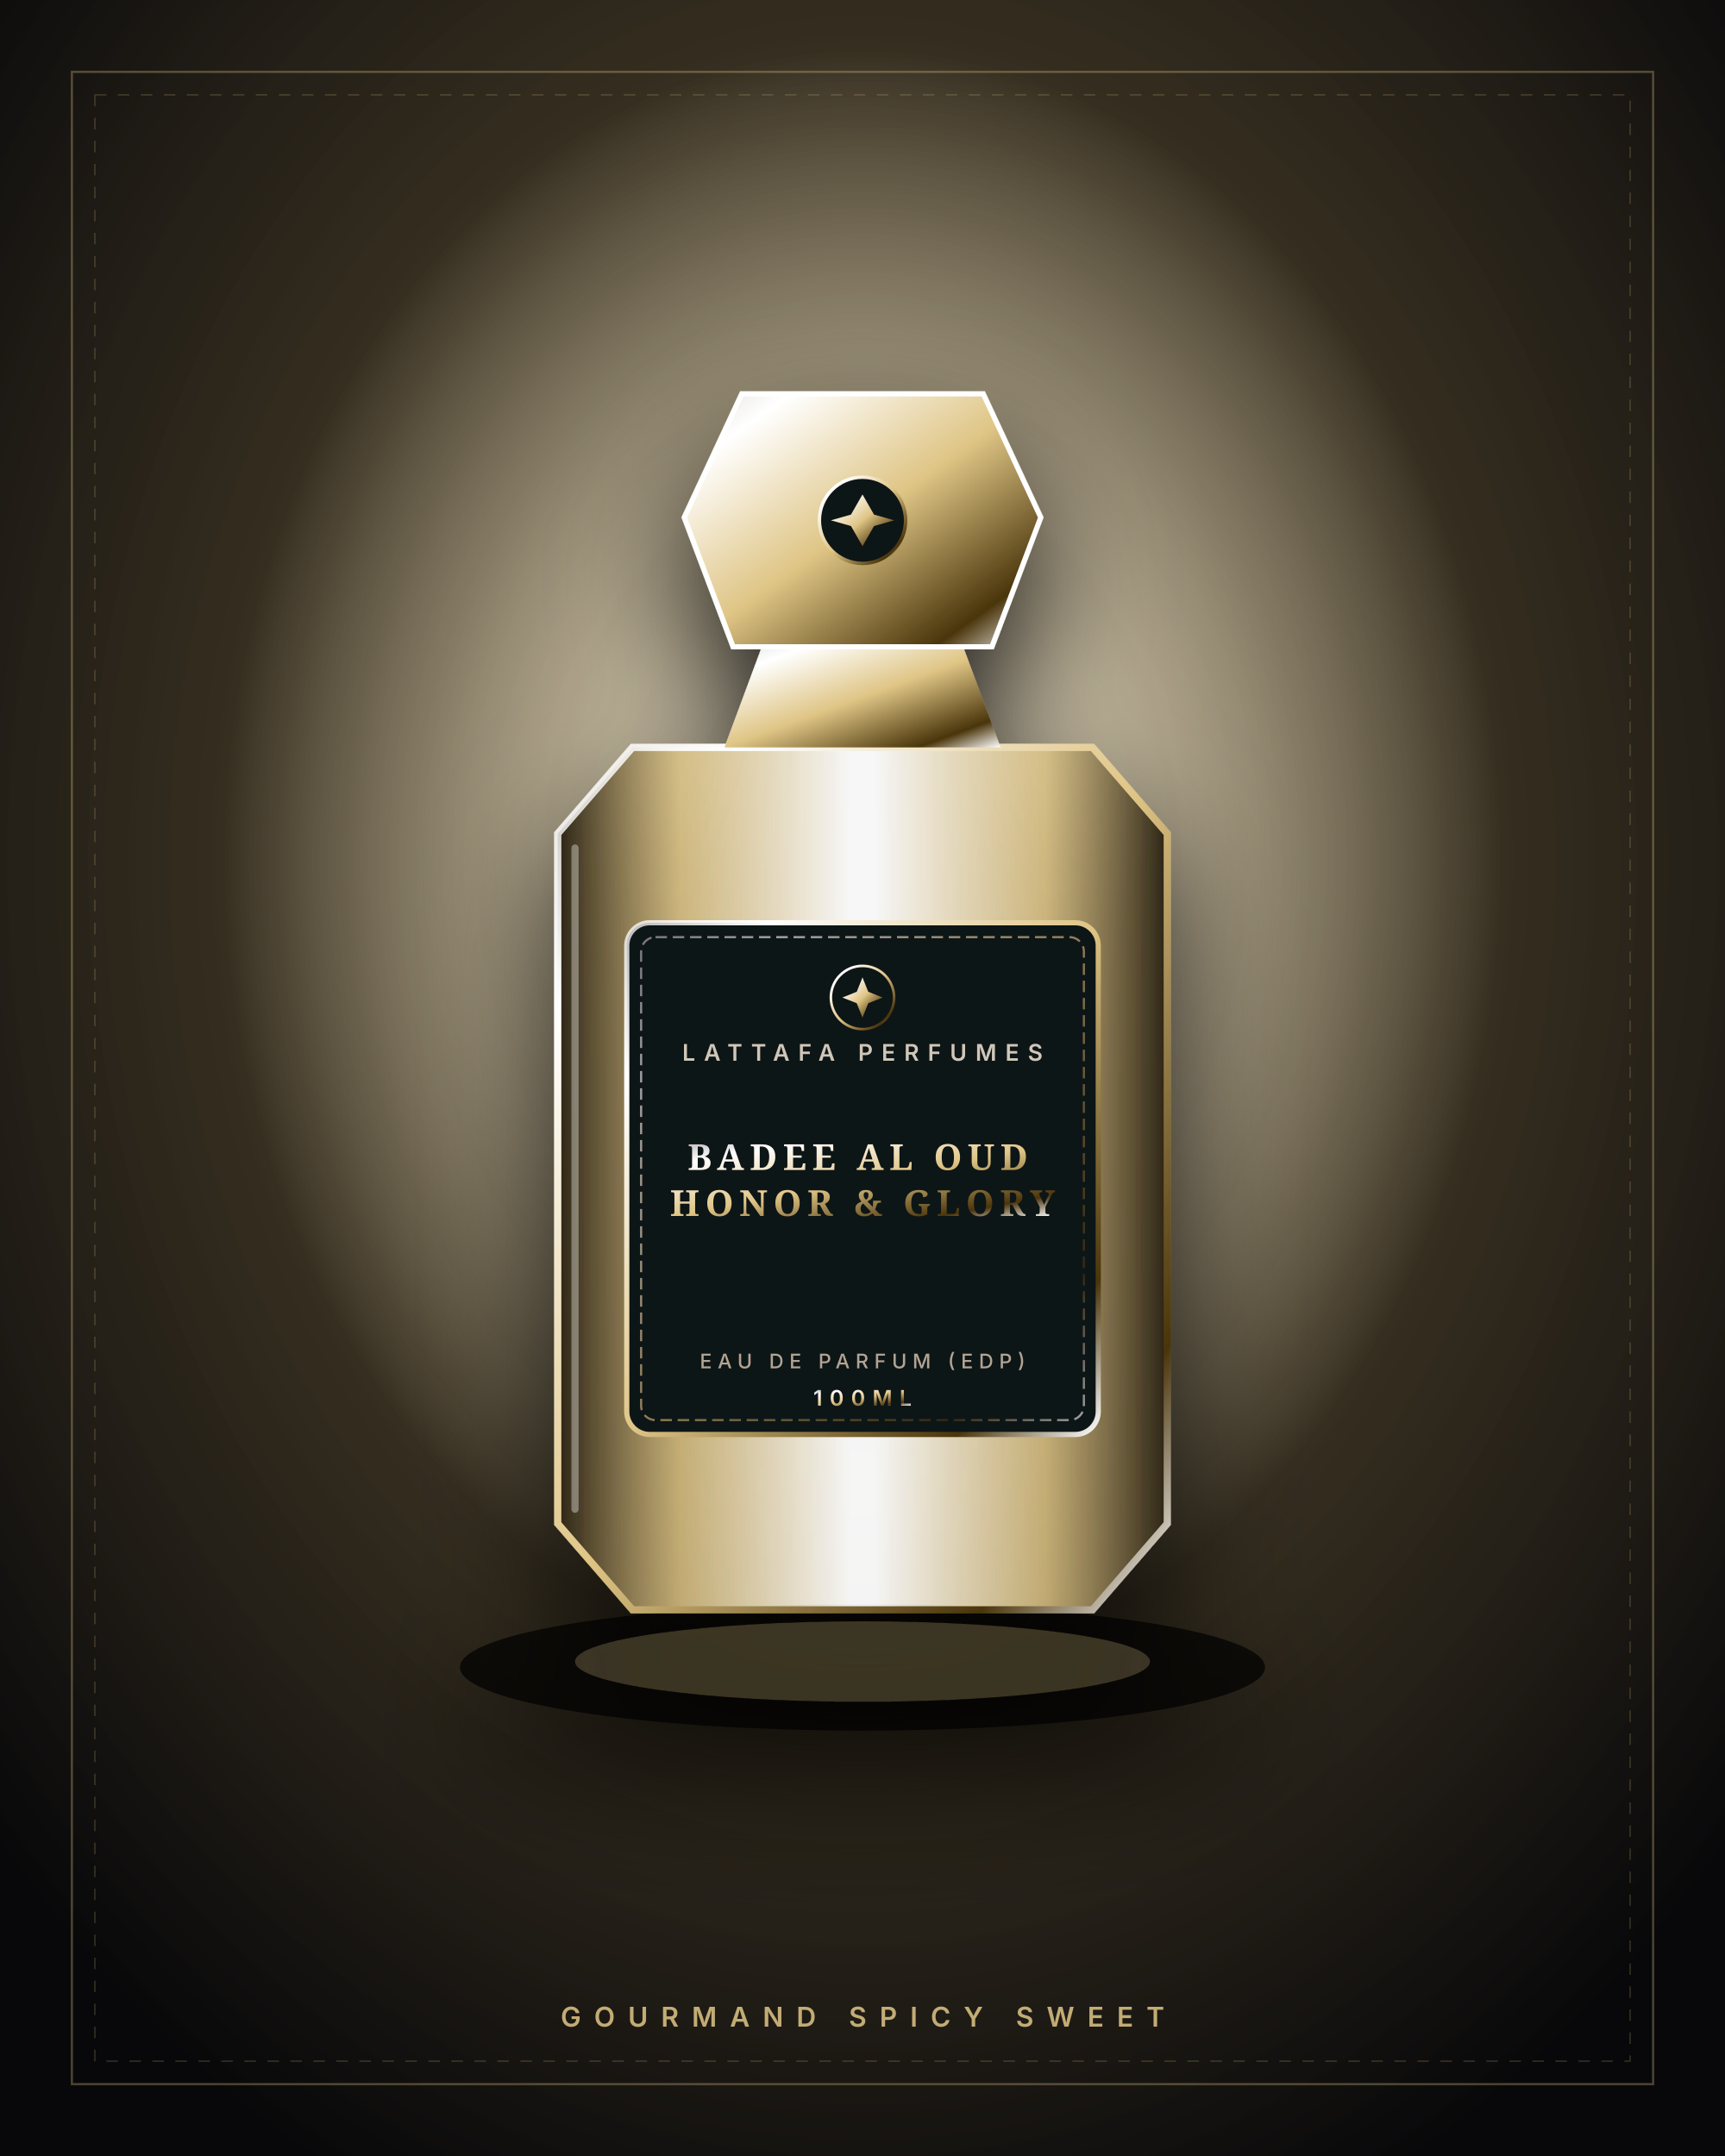
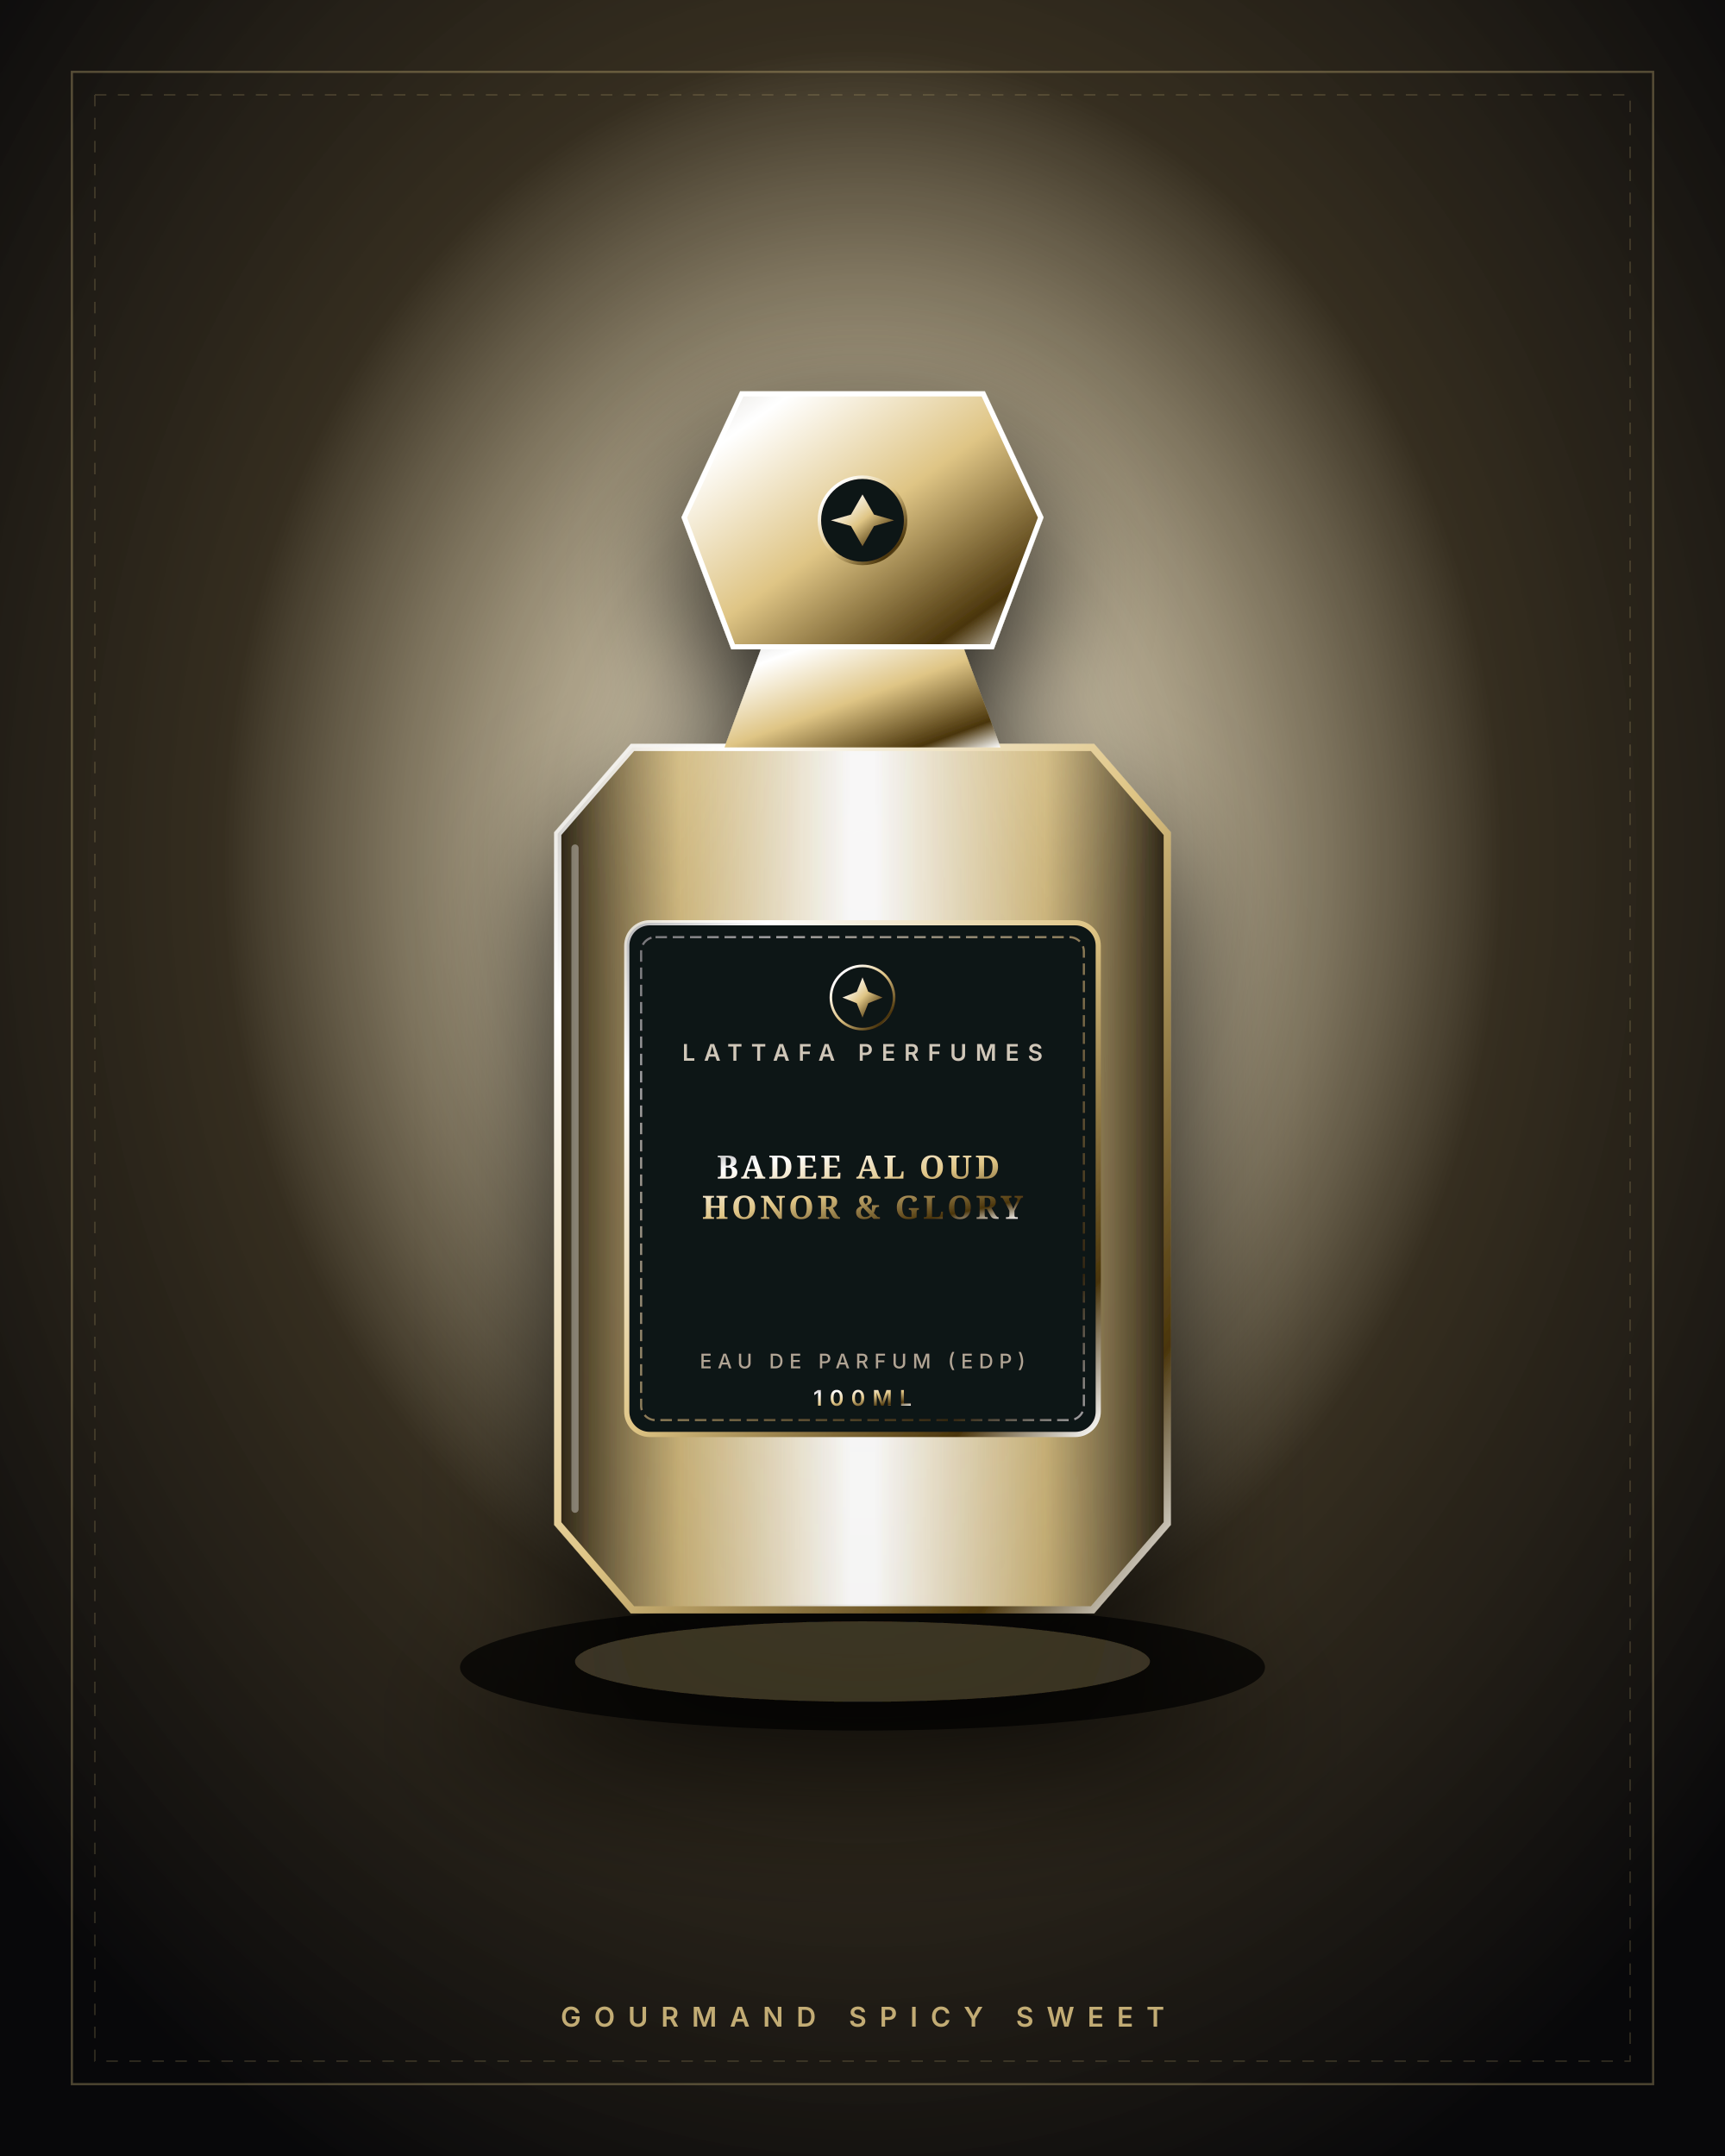
<svg xmlns="http://www.w3.org/2000/svg" viewBox="0 0 600 750" width="600" height="750">
  <defs>
    <radialGradient id="ambG" cx="50%" cy="40%" r="68%">
      <stop offset="0%" stop-color="#dfc585" stop-opacity="0.32" />
      <stop offset="55%" stop-color="#2c2415" stop-opacity="0.95" />
      <stop offset="100%" stop-color="#08080a" />
    </radialGradient>
    <linearGradient id="metalG" x1="0%" y1="0%" x2="100%" y2="100%">
      <stop offset="0%" stop-color="#ffffff" stop-opacity="0.7" />
      <stop offset="15%" stop-color="#ffffff" />
      <stop offset="50%" stop-color="#dfc585" />
      <stop offset="85%" stop-color="#4a350b" />
      <stop offset="100%" stop-color="#ffffff" />
    </linearGradient>
    <linearGradient id="bodyG" x1="0%" y1="0%" x2="100%" y2="0%">
      <stop offset="0%" stop-color="#2c2415" />
      <stop offset="20%" stop-color="#dfc585" stop-opacity="0.75" />
      <stop offset="48%" stop-color="#ffffff" stop-opacity="0.92" />
      <stop offset="52%" stop-color="#ffffff" stop-opacity="0.92" />
      <stop offset="80%" stop-color="#dfc585" stop-opacity="0.75" />
      <stop offset="100%" stop-color="#2c2415" />
    </linearGradient>
    <linearGradient id="baseG" x1="0%" y1="0%" x2="100%" y2="0%">
      <stop offset="0%" stop-color="#000000" stop-opacity="0.8" />
      <stop offset="30%" stop-color="#ffffff" stop-opacity="0.4" />
      <stop offset="50%" stop-color="#ffffff" stop-opacity="0.6" />
      <stop offset="70%" stop-color="#ffffff" stop-opacity="0.4" />
      <stop offset="100%" stop-color="#000000" stop-opacity="0.8" />
    </linearGradient>
    <filter id="flaconShadow" x="-30%" y="-20%" width="160%" height="150%">
      <feDropShadow dx="0" dy="20" stdDeviation="22" flood-color="#000000" flood-opacity="0.85" />
    </filter>
  </defs>
  <rect width="600" height="750" fill="url(#ambG)" />
  <rect x="25" y="25" width="550" height="700" fill="none" stroke="#dfc585" stroke-width="0.75" opacity="0.32" />
  <rect x="33" y="33" width="534" height="684" fill="none" stroke="#dfc585" stroke-width="0.5" stroke-dasharray="4,4" opacity="0.2" />
  <g transform="translate(300, 365)" filter="url(#flaconShadow)">
    <ellipse cx="0" cy="215" rx="140" ry="22" fill="#000000" opacity="0.7" />
    <ellipse cx="0" cy="213" rx="100" ry="14" fill="#dfc585" opacity="0.22" />
    <polygon points="-80,-105 80,-105 106,-75 106,165 80,195 -80,195 -106,165 -106,-75" fill="url(#bodyG)" stroke="url(#metalG)" stroke-width="2.5" />
    <line x1="-80" y1="-105" x2="-80" y2="195" stroke="url(#metalG)" stroke-width="1.2" opacity="0.5" />
    <line x1="80" y1="-105" x2="80" y2="195" stroke="url(#metalG)" stroke-width="1.2" opacity="0.5" />
    <line x1="-100" y1="-70" x2="-100" y2="160" stroke="#ffffff" stroke-width="2.5" stroke-linecap="round" opacity="0.35" />
    <g opacity="0.35" transform="translate(0, 45)">
      <circle cx="0" cy="0" r="70" fill="none" stroke="url(#metalG)" stroke-width="1.5" />
      <circle cx="0" cy="0" r="58" fill="none" stroke="url(#metalG)" stroke-width="0.8" stroke-dasharray="4,3" />
      <polygon points="0,-65 18,-18 65,0 18,18 0,65 -18,18 -65,0 -18,-18" fill="none" stroke="url(#metalG)" stroke-width="1" />
      <polygon points="-46,-46 0,-25 46,-46 25,0 46,46 0,25 -46,46 -25,0" fill="none" stroke="url(#metalG)" stroke-width="0.8" />
    </g>
    <rect x="-82.0" y="-44.0" width="164" height="178" rx="8" fill="#111216" stroke="url(#metalG)" stroke-width="1.8" />
    <rect x="-77.0" y="-39.0" width="154" height="168" rx="5" fill="none" stroke="url(#metalG)" stroke-width="0.75" stroke-dasharray="4,2" opacity="0.6" />
    <g transform="translate(0, -18.0)">
      <circle cx="0" cy="0" r="11" fill="none" stroke="url(#metalG)" stroke-width="0.9" />
      <polygon points="0,-7 2,-2 7,0 2,2 0,7 -2,2 -7,0 -2,-2" fill="url(#metalG)" />
    </g>
    <text x="0" y="4.0" font-family="'Inter', -apple-system, sans-serif" font-size="8" font-weight="600" letter-spacing="3" fill="#cfc7b8" text-anchor="middle">LATTAFA PERFUMES</text>
    <line x1="-62.0" y1="12.0" x2="62.0" y2="12.0" stroke="url(#metalG)" stroke-width="0.6" opacity="0.5" />
-     <text x="0" y="42" font-family="'Cinzel', 'Playfair Display', 'Georgia', serif" font-size="12.5" font-weight="700" letter-spacing="2" fill="url(#metalG)" text-anchor="middle">
+     <text x="0" y="45.0" font-family="'Cinzel', 'Playfair Display', 'Georgia', serif" font-size="11.2" font-weight="700" letter-spacing="1.1" fill="url(#metalG)" text-anchor="middle">
      <tspan x="0" dy="0">BADEE AL OUD</tspan>
-       <tspan x="0" dy="16">HONOR &amp; GLORY</tspan>
+       <tspan x="0" dy="14">HONOR &amp; GLORY</tspan>
    </text>
    <line x1="-58.0" y1="96.0" x2="58.0" y2="96.0" stroke="url(#metalG)" stroke-width="0.6" opacity="0.5" />
    <text x="0" y="111.0" font-family="'Inter', -apple-system, sans-serif" font-size="7" font-weight="500" letter-spacing="2" fill="#b0a594" text-anchor="middle">EAU DE PARFUM (EDP)</text>
    <text x="0" y="124.0" font-family="'Inter', -apple-system, sans-serif" font-size="7.5" font-weight="600" letter-spacing="2.5" fill="url(#metalG)" text-anchor="middle">100ML</text>
    <polygon points="-48,-105 -35,-140 35,-140 48,-105" fill="url(#metalG)" />
    <polygon points="-42,-228 42,-228 62,-185 45,-140 -45,-140 -62,-185" fill="url(#metalG)" stroke="#ffffff" stroke-width="1.8" />
    <circle cx="0" cy="-184" r="15" fill="#111216" stroke="url(#metalG)" stroke-width="1.2" />
    <polygon points="0,-193 4,-186 11,-184 4,-182 0,-175 -4,-182 -11,-184 -4,-186" fill="url(#metalG)" />
  </g>
  <text x="300" y="705" font-family="'Inter', -apple-system, sans-serif" font-size="9.5" font-weight="600" letter-spacing="4.5" fill="#dfc585" opacity="0.85" text-anchor="middle">GOURMAND SPICY SWEET</text>
</svg>
